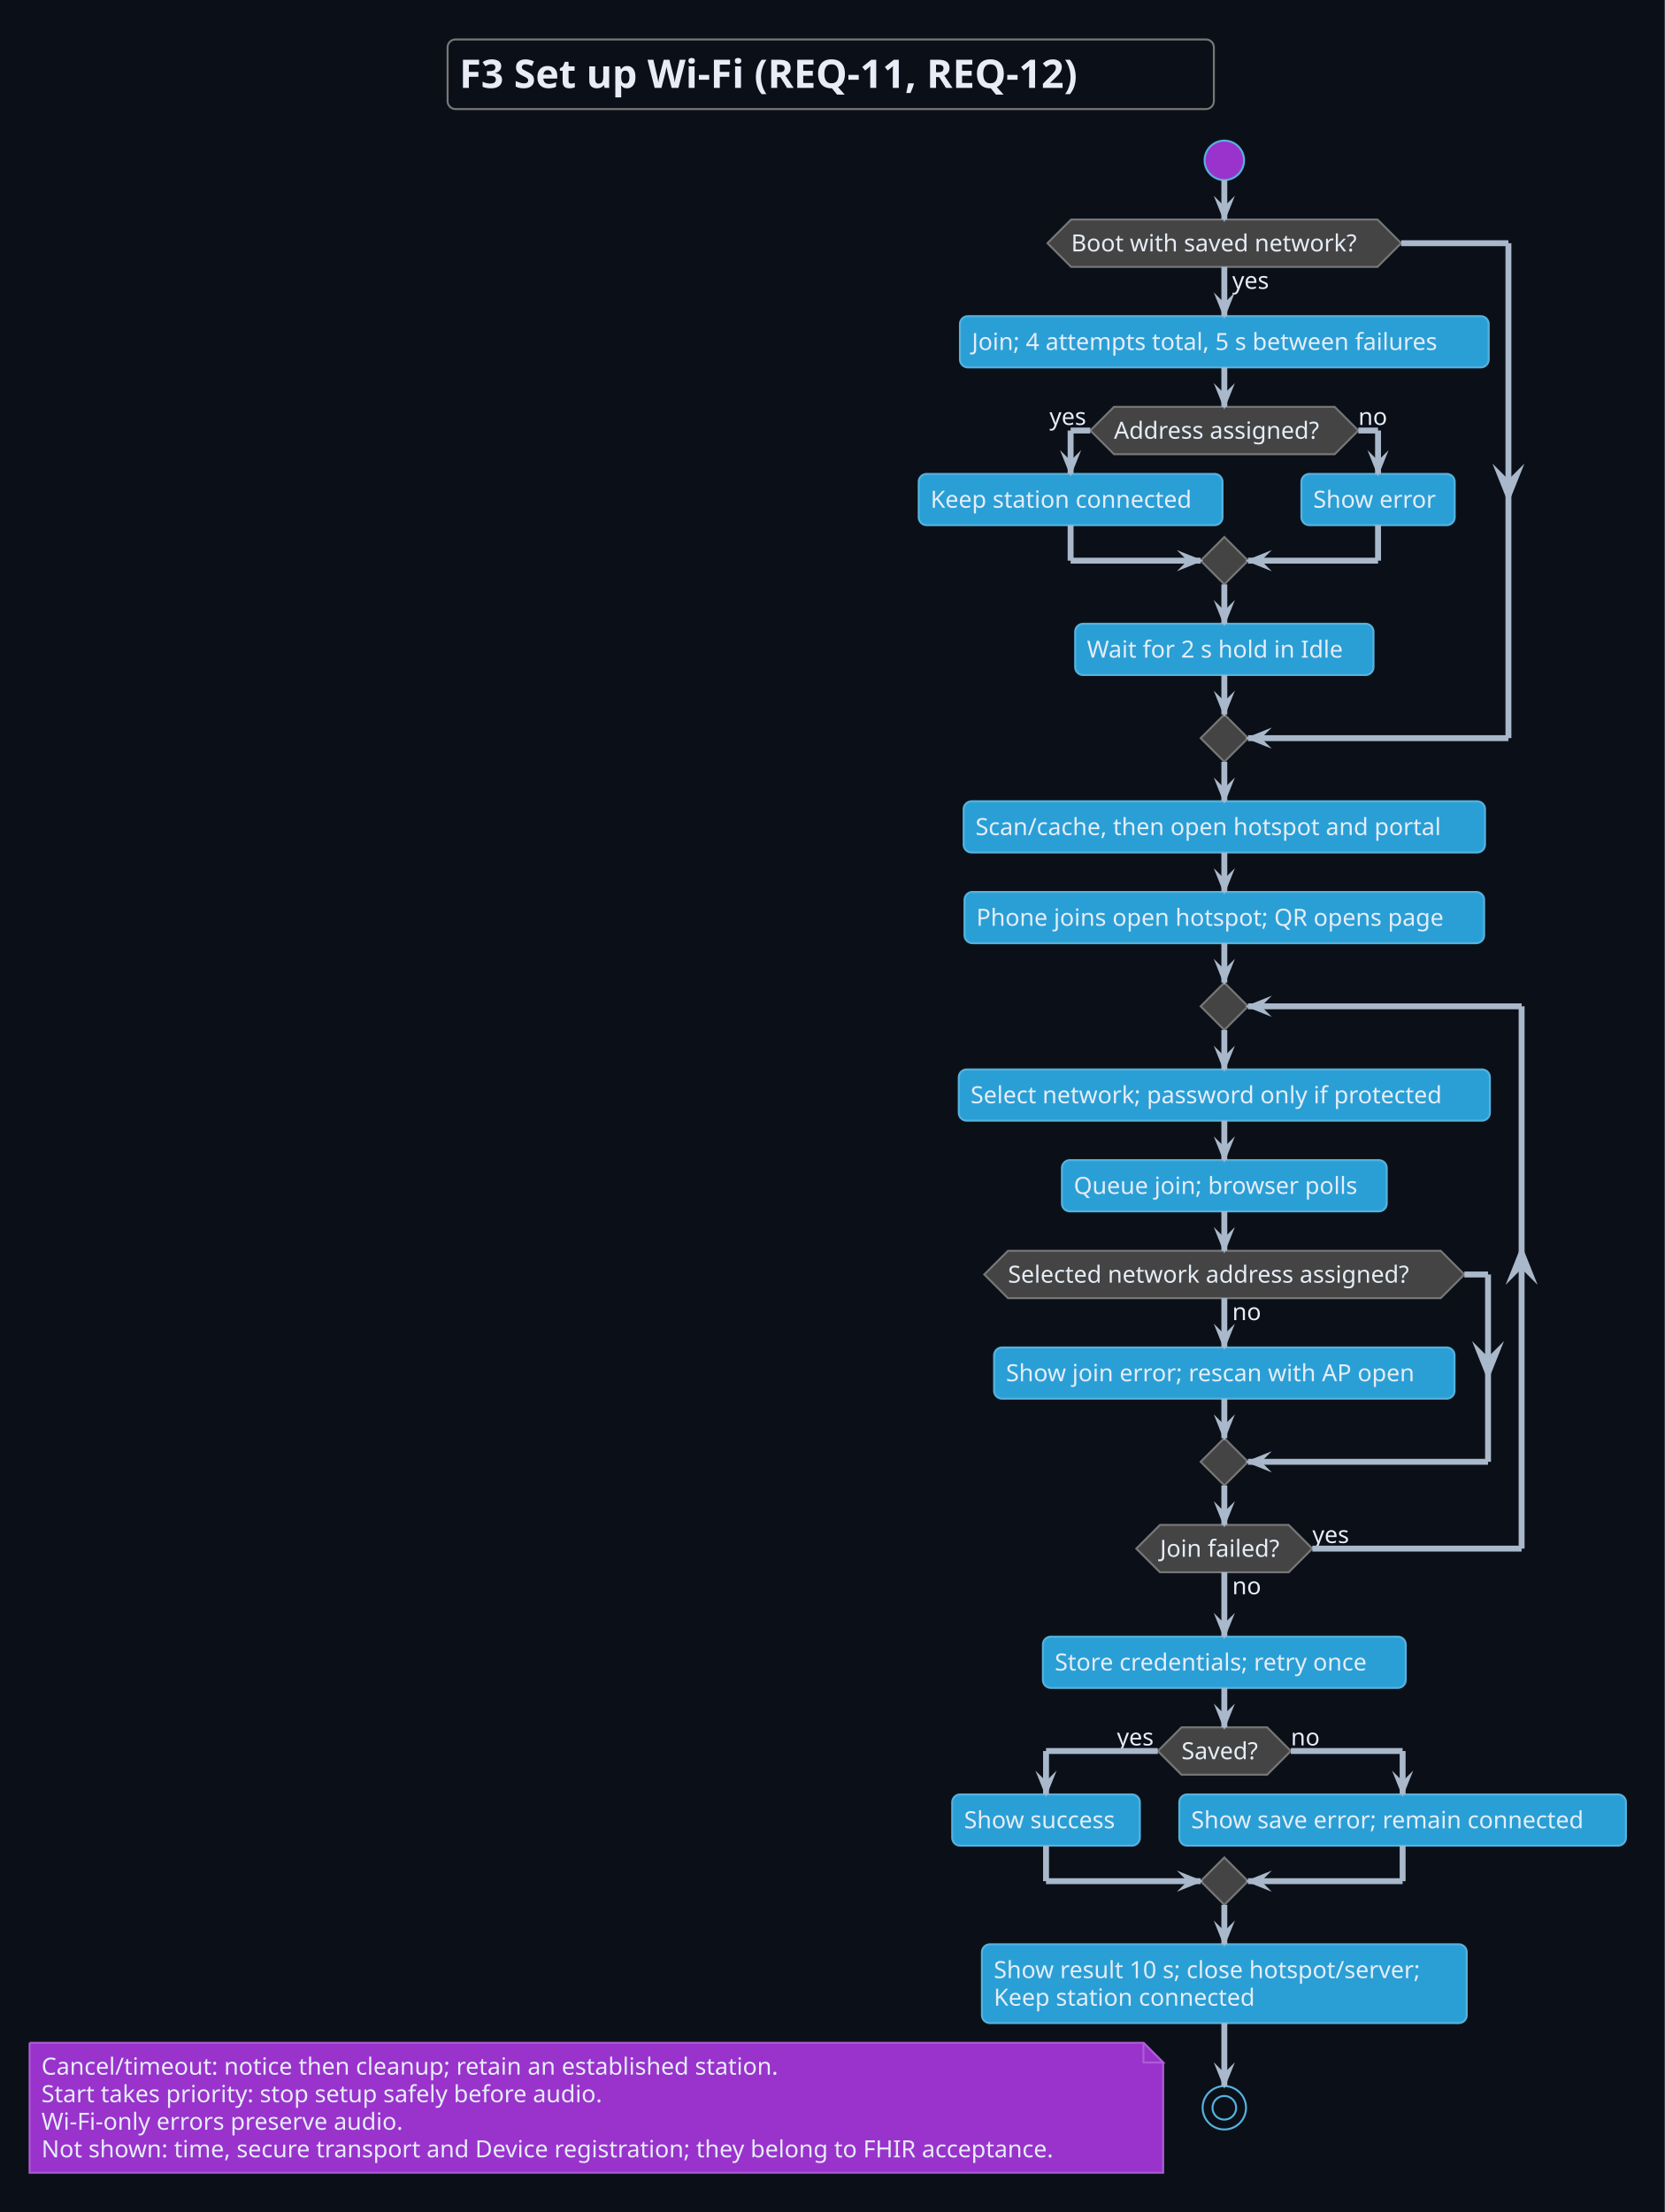
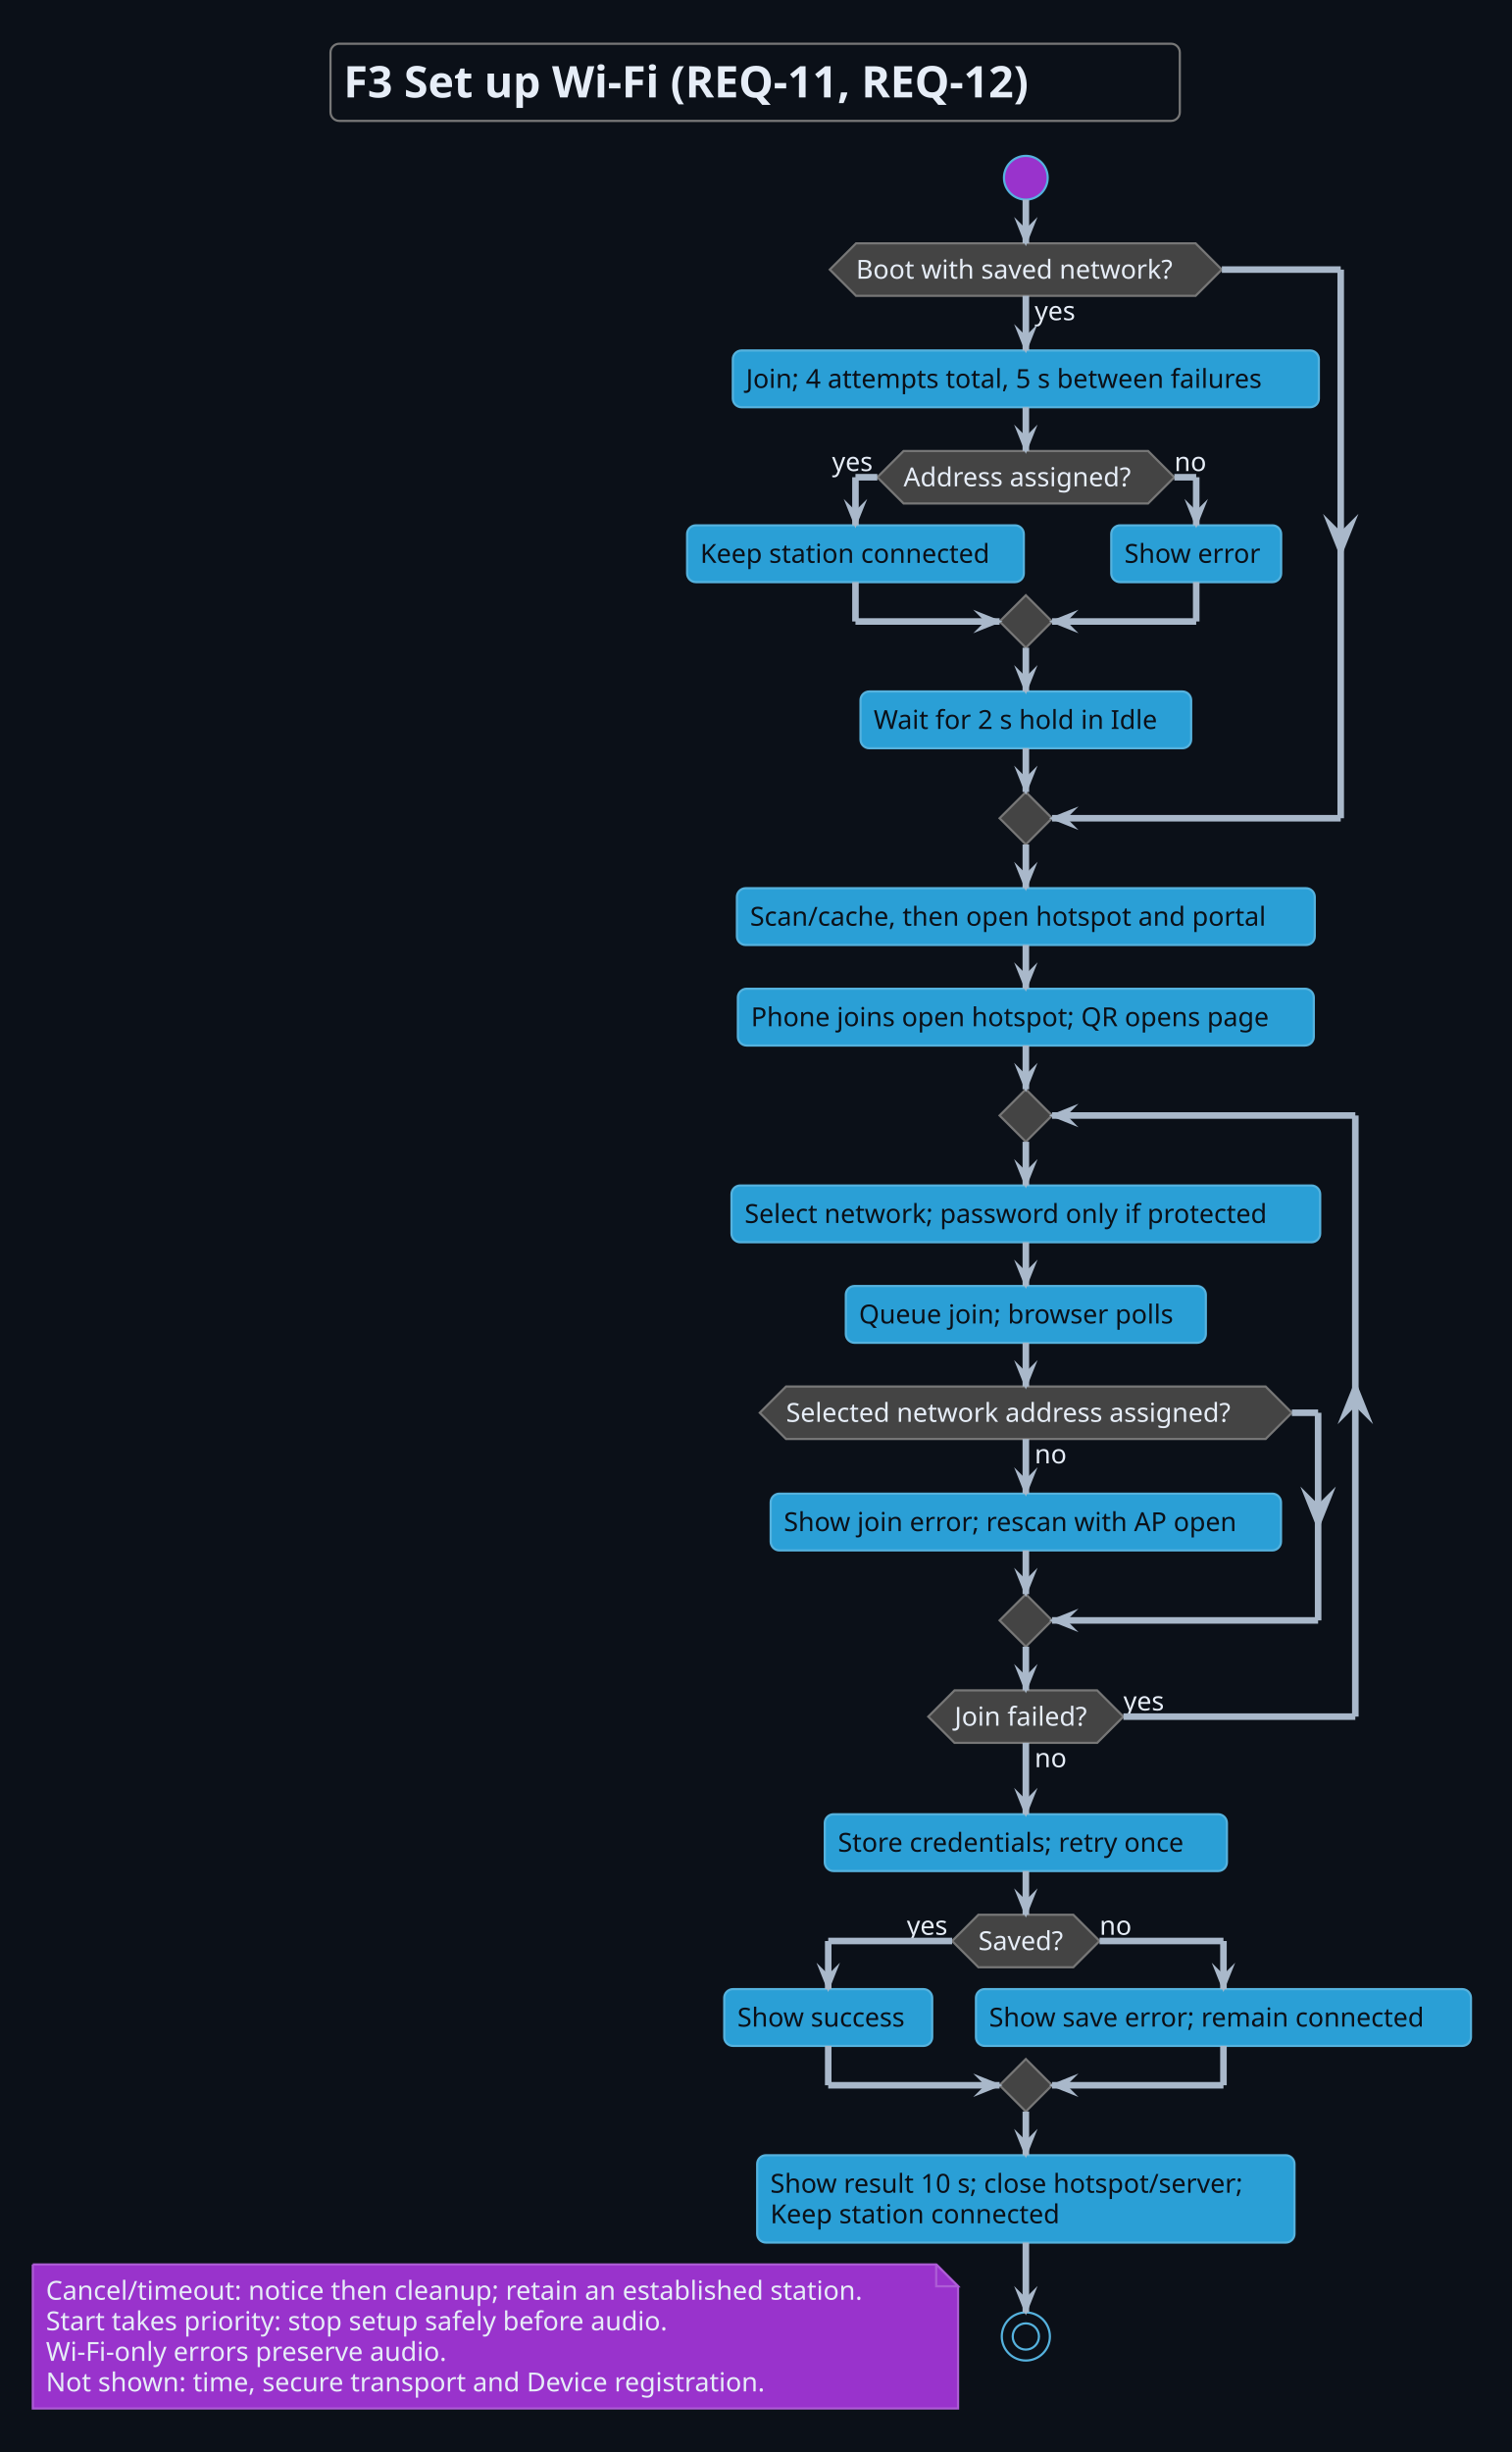
- <svg xmlns="http://www.w3.org/2000/svg" version="1.1" data-diagram-type="ACTIVITY" style="width:879px;height:1168px;background:#0B1018;" width="879.167px" height="1168.75px" viewBox="0 0 879 1168" zoomAndPan="magnify" preserveAspectRatio="none" contentStyleType="text/css">
+ <svg xmlns="http://www.w3.org/2000/svg" version="1.1" data-diagram-type="ACTIVITY" style="width:720px;height:1168px;background:#0B1018;" width="720.833px" height="1168.75px" viewBox="0 0 720 1168" zoomAndPan="magnify" preserveAspectRatio="none" contentStyleType="text/css">
  <defs />
  <g font-family="sans-serif" lengthAdjust="spacing">
-     <rect x="0" y="0" width="879.167" height="1168.75" fill="#0B1018" style="stroke:none;" />
-     <g class="title" data-source-line="7">
-       <rect x="236.362" y="20.833" width="404.671" height="36.751" fill="none" style="stroke:#777;stroke-width:1.042;" rx="4.167" ry="4.167" />
-       <text x="242.612" y="46.421" fill="#E6EDF7" font-size="20.833" textLength="392.171" font-weight="700">F3 Set up Wi-Fi (REQ-11, REQ-12)</text>
+     <rect x="0" y="0" width="720.833" height="1168.75" fill="#0B1018" style="stroke:none;" />
+     <g class="title" data-source-line="11">
+       <rect x="157.474" y="20.833" width="404.671" height="36.751" fill="none" style="stroke:#777;stroke-width:1.042;" rx="4.167" ry="4.167" />
+       <text x="163.724" y="46.421" fill="#E6EDF7" font-size="20.833" textLength="392.171" font-weight="700">F3 Set up Wi-Fi (REQ-11, REQ-12)</text>
    </g>
-     <ellipse cx="646.556" cy="84.668" rx="10.417" ry="10.417" fill="#93C" style="stroke:#55B2DE;stroke-width:1.042;" />
-     <rect x="506.941" y="166.943" width="279.23" height="27.051" fill="#2A9FD6" style="stroke:#55B2DE;stroke-width:1.042;" rx="4.167" ry="4.167" />
-     <text x="513.191" y="184.796" fill="#E6EDF7" font-size="12.5" textLength="266.73">Join; 4 attempts total, 5 s between failures</text>
-     <polygon points="588.294,214.827,704.817,214.827,717.317,227.327,704.817,239.827,588.294,239.827,575.794,227.327,588.294,214.827" fill="#444" style="stroke:#777;stroke-width:1.042;stroke-linejoin:miter;stroke-miterlimit:10;" />
-     <text x="588.294" y="231.655" fill="#E6EDF7" font-size="12.5" textLength="116.522">Address assigned?</text>
-     <text x="554.194" y="224.379" fill="#E6EDF7" font-size="12.5" textLength="21.6">yes</text>
-     <text x="717.317" y="224.379" fill="#E6EDF7" font-size="12.5" textLength="15.57">no</text>
-     <rect x="485.162" y="250.244" width="160.431" height="27.051" fill="#2A9FD6" style="stroke:#55B2DE;stroke-width:1.042;" rx="4.167" ry="4.167" />
-     <text x="491.412" y="268.097" fill="#E6EDF7" font-size="12.5" textLength="147.931">Keep station connected</text>
-     <rect x="687.255" y="250.244" width="80.957" height="27.051" fill="#2A9FD6" style="stroke:#55B2DE;stroke-width:1.042;" rx="4.167" ry="4.167" />
-     <text x="693.505" y="268.097" fill="#E6EDF7" font-size="12.5" textLength="68.457">Show error</text>
-     <polygon points="646.556,283.545,659.056,296.045,646.556,308.545,634.056,296.045,646.556,283.545" fill="#444" style="stroke:#777;stroke-width:1.042;stroke-linejoin:miter;stroke-miterlimit:10;" />
-     <rect x="567.784" y="329.378" width="157.544" height="27.051" fill="#2A9FD6" style="stroke:#55B2DE;stroke-width:1.042;" rx="4.167" ry="4.167" />
-     <text x="574.034" y="347.231" fill="#E6EDF7" font-size="12.5" textLength="145.044">Wait for 2 s hold in Idle</text>
-     <polygon points="565.653,115.918,727.458,115.918,739.958,128.418,727.458,140.918,565.653,140.918,553.153,128.418,565.653,115.918" fill="#444" style="stroke:#777;stroke-width:1.042;stroke-linejoin:miter;stroke-miterlimit:10;" />
-     <text x="650.722" y="152.521" fill="#E6EDF7" font-size="12.5" textLength="21.6">yes</text>
-     <text x="565.653" y="132.745" fill="#E6EDF7" font-size="12.5" textLength="161.804">Boot with saved network?</text>
-     <polygon points="646.556,377.262,659.056,389.762,646.556,402.262,634.056,389.762,646.556,377.262" fill="#444" style="stroke:#777;stroke-width:1.042;stroke-linejoin:miter;stroke-miterlimit:10;" />
-     <rect x="508.891" y="423.096" width="275.33" height="27.051" fill="#2A9FD6" style="stroke:#55B2DE;stroke-width:1.042;" rx="4.167" ry="4.167" />
-     <text x="515.141" y="440.948" fill="#E6EDF7" font-size="12.5" textLength="262.83">Scan/cache, then open hotspot and portal</text>
-     <rect x="509.349" y="470.98" width="274.414" height="27.051" fill="#2A9FD6" style="stroke:#55B2DE;stroke-width:1.042;" rx="4.167" ry="4.167" />
-     <text x="515.599" y="488.833" fill="#E6EDF7" font-size="12.5" textLength="261.914">Phone joins open hotspot; QR opens page</text>
-     <rect x="506.309" y="564.697" width="280.493" height="27.051" fill="#2A9FD6" style="stroke:#55B2DE;stroke-width:1.042;" rx="4.167" ry="4.167" />
-     <text x="512.559" y="582.55" fill="#E6EDF7" font-size="12.5" textLength="267.993">Select network; password only if protected</text>
-     <rect x="560.786" y="612.581" width="171.539" height="27.051" fill="#2A9FD6" style="stroke:#55B2DE;stroke-width:1.042;" rx="4.167" ry="4.167" />
-     <text x="567.036" y="630.434" fill="#E6EDF7" font-size="12.5" textLength="159.039">Queue join; browser polls</text>
-     <rect x="524.98" y="711.491" width="243.152" height="27.051" fill="#2A9FD6" style="stroke:#55B2DE;stroke-width:1.042;" rx="4.167" ry="4.167" />
-     <text x="531.23" y="729.344" fill="#E6EDF7" font-size="12.5" textLength="230.652">Show join error; rescan with AP open</text>
-     <polygon points="532.292,660.465,760.819,660.465,773.319,672.965,760.819,685.465,532.292,685.465,519.792,672.965,532.292,660.465" fill="#444" style="stroke:#777;stroke-width:1.042;stroke-linejoin:miter;stroke-miterlimit:10;" />
-     <text x="650.722" y="697.068" fill="#E6EDF7" font-size="12.5" textLength="15.57">no</text>
-     <text x="532.292" y="677.293" fill="#E6EDF7" font-size="12.5" textLength="228.528">Selected network address assigned?</text>
-     <polygon points="646.556,759.375,659.056,771.875,646.556,784.375,634.056,771.875,646.556,759.375" fill="#444" style="stroke:#777;stroke-width:1.042;stroke-linejoin:miter;stroke-miterlimit:10;" />
-     <polygon points="646.556,518.864,659.056,531.364,646.556,543.864,634.056,531.364,646.556,518.864" fill="#444" style="stroke:#777;stroke-width:1.042;stroke-linejoin:miter;stroke-miterlimit:10;" />
-     <polygon points="612.571,805.208,680.54,805.208,693.04,817.708,680.54,830.208,612.571,830.208,600.071,817.708,612.571,805.208" fill="#444" style="stroke:#777;stroke-width:1.042;stroke-linejoin:miter;stroke-miterlimit:10;" />
-     <text x="650.722" y="841.811" fill="#E6EDF7" font-size="12.5" textLength="15.57">no</text>
-     <text x="612.571" y="822.036" fill="#E6EDF7" font-size="12.5" textLength="67.969">Join failed?</text>
-     <text x="693.04" y="814.76" fill="#E6EDF7" font-size="12.5" textLength="21.6">yes</text>
-     <rect x="550.749" y="864.207" width="191.614" height="27.051" fill="#2A9FD6" style="stroke:#55B2DE;stroke-width:1.042;" rx="4.167" ry="4.167" />
-     <text x="556.999" y="882.06" fill="#E6EDF7" font-size="12.5" textLength="179.114">Store credentials; retry once</text>
-     <polygon points="623.93,912.091,669.181,912.091,681.681,924.591,669.181,937.091,623.93,937.091,611.43,924.591,623.93,912.091" fill="#444" style="stroke:#777;stroke-width:1.042;stroke-linejoin:miter;stroke-miterlimit:10;" />
-     <text x="623.93" y="928.918" fill="#E6EDF7" font-size="12.5" textLength="45.251">Saved?</text>
-     <text x="589.83" y="921.643" fill="#E6EDF7" font-size="12.5" textLength="21.6">yes</text>
-     <text x="681.681" y="921.643" fill="#E6EDF7" font-size="12.5" textLength="15.57">no</text>
-     <rect x="502.85" y="947.508" width="99.097" height="27.051" fill="#2A9FD6" style="stroke:#55B2DE;stroke-width:1.042;" rx="4.167" ry="4.167" />
-     <text x="509.1" y="965.361" fill="#E6EDF7" font-size="12.5" textLength="86.597">Show success</text>
-     <rect x="622.78" y="947.508" width="235.864" height="27.051" fill="#2A9FD6" style="stroke:#55B2DE;stroke-width:1.042;" rx="4.167" ry="4.167" />
-     <text x="629.03" y="965.361" fill="#E6EDF7" font-size="12.5" textLength="223.364">Show save error; remain connected</text>
-     <polygon points="646.556,980.809,659.056,993.309,646.556,1005.809,634.056,993.309,646.556,980.809" fill="#444" style="stroke:#777;stroke-width:1.042;stroke-linejoin:miter;stroke-miterlimit:10;" />
-     <rect x="518.547" y="1026.642" width="256.018" height="41.602" fill="#2A9FD6" style="stroke:#55B2DE;stroke-width:1.042;" rx="4.167" ry="4.167" />
-     <text x="524.797" y="1044.495" fill="#E6EDF7" font-size="12.5" textLength="243.518">Show result 10 s; close hotspot/server;</text>
-     <text x="524.797" y="1059.045" fill="#E6EDF7" font-size="12.5" textLength="147.931">Keep station connected</text>
-     <path d="M15.625,1078.66 L15.625,1147.28 L614.264,1147.28 L614.264,1089.077 L603.847,1078.66 L15.625,1078.66" style="stroke:#AD5CD6;stroke-width:1.042;" fill="#93C" />
-     <path d="M603.847,1078.66 L603.847,1089.077 L614.264,1089.077 L603.847,1078.66" style="stroke:#AD5CD6;stroke-width:1.042;" fill="#93C" />
+     <ellipse cx="488.78" cy="84.668" rx="10.417" ry="10.417" fill="#93C" style="stroke:#55B2DE;stroke-width:1.042;" />
+     <rect x="349.165" y="166.943" width="279.23" height="27.051" fill="#2A9FD6" style="stroke:#55B2DE;stroke-width:1.042;" rx="4.167" ry="4.167" />
+     <text x="355.415" y="184.796" fill="#0B1018" font-size="12.5" textLength="266.73">Join; 4 attempts total, 5 s between failures</text>
+     <polygon points="430.519,214.827,547.041,214.827,559.541,227.327,547.041,239.827,430.519,239.827,418.019,227.327,430.519,214.827" fill="#444" style="stroke:#777;stroke-width:1.042;stroke-linejoin:miter;stroke-miterlimit:10;" />
+     <text x="430.519" y="231.655" fill="#E6EDF7" font-size="12.5" textLength="116.522">Address assigned?</text>
+     <text x="396.418" y="224.379" fill="#E6EDF7" font-size="12.5" textLength="21.6">yes</text>
+     <text x="559.541" y="224.379" fill="#E6EDF7" font-size="12.5" textLength="15.57">no</text>
+     <rect x="327.386" y="250.244" width="160.431" height="27.051" fill="#2A9FD6" style="stroke:#55B2DE;stroke-width:1.042;" rx="4.167" ry="4.167" />
+     <text x="333.636" y="268.097" fill="#0B1018" font-size="12.5" textLength="147.931">Keep station connected</text>
+     <rect x="529.479" y="250.244" width="80.957" height="27.051" fill="#2A9FD6" style="stroke:#55B2DE;stroke-width:1.042;" rx="4.167" ry="4.167" />
+     <text x="535.729" y="268.097" fill="#0B1018" font-size="12.5" textLength="68.457">Show error</text>
+     <polygon points="488.78,283.545,501.28,296.045,488.78,308.545,476.28,296.045,488.78,283.545" fill="#444" style="stroke:#777;stroke-width:1.042;stroke-linejoin:miter;stroke-miterlimit:10;" />
+     <rect x="410.008" y="329.378" width="157.544" height="27.051" fill="#2A9FD6" style="stroke:#55B2DE;stroke-width:1.042;" rx="4.167" ry="4.167" />
+     <text x="416.258" y="347.231" fill="#0B1018" font-size="12.5" textLength="145.044">Wait for 2 s hold in Idle</text>
+     <polygon points="407.878,115.918,569.682,115.918,582.182,128.418,569.682,140.918,407.878,140.918,395.378,128.418,407.878,115.918" fill="#444" style="stroke:#777;stroke-width:1.042;stroke-linejoin:miter;stroke-miterlimit:10;" />
+     <text x="492.946" y="152.521" fill="#E6EDF7" font-size="12.5" textLength="21.6">yes</text>
+     <text x="407.878" y="132.745" fill="#E6EDF7" font-size="12.5" textLength="161.804">Boot with saved network?</text>
+     <polygon points="488.78,377.262,501.28,389.762,488.78,402.262,476.28,389.762,488.78,377.262" fill="#444" style="stroke:#777;stroke-width:1.042;stroke-linejoin:miter;stroke-miterlimit:10;" />
+     <rect x="351.115" y="423.096" width="275.33" height="27.051" fill="#2A9FD6" style="stroke:#55B2DE;stroke-width:1.042;" rx="4.167" ry="4.167" />
+     <text x="357.365" y="440.948" fill="#0B1018" font-size="12.5" textLength="262.83">Scan/cache, then open hotspot and portal</text>
+     <rect x="351.573" y="470.98" width="274.414" height="27.051" fill="#2A9FD6" style="stroke:#55B2DE;stroke-width:1.042;" rx="4.167" ry="4.167" />
+     <text x="357.823" y="488.833" fill="#0B1018" font-size="12.5" textLength="261.914">Phone joins open hotspot; QR opens page</text>
+     <rect x="348.533" y="564.697" width="280.493" height="27.051" fill="#2A9FD6" style="stroke:#55B2DE;stroke-width:1.042;" rx="4.167" ry="4.167" />
+     <text x="354.783" y="582.55" fill="#0B1018" font-size="12.5" textLength="267.993">Select network; password only if protected</text>
+     <rect x="403.01" y="612.581" width="171.539" height="27.051" fill="#2A9FD6" style="stroke:#55B2DE;stroke-width:1.042;" rx="4.167" ry="4.167" />
+     <text x="409.26" y="630.434" fill="#0B1018" font-size="12.5" textLength="159.039">Queue join; browser polls</text>
+     <rect x="367.204" y="711.491" width="243.152" height="27.051" fill="#2A9FD6" style="stroke:#55B2DE;stroke-width:1.042;" rx="4.167" ry="4.167" />
+     <text x="373.454" y="729.344" fill="#0B1018" font-size="12.5" textLength="230.652">Show join error; rescan with AP open</text>
+     <polygon points="374.516,660.465,603.044,660.465,615.544,672.965,603.044,685.465,374.516,685.465,362.016,672.965,374.516,660.465" fill="#444" style="stroke:#777;stroke-width:1.042;stroke-linejoin:miter;stroke-miterlimit:10;" />
+     <text x="492.946" y="697.068" fill="#E6EDF7" font-size="12.5" textLength="15.57">no</text>
+     <text x="374.516" y="677.293" fill="#E6EDF7" font-size="12.5" textLength="228.528">Selected network address assigned?</text>
+     <polygon points="488.78,759.375,501.28,771.875,488.78,784.375,476.28,771.875,488.78,759.375" fill="#444" style="stroke:#777;stroke-width:1.042;stroke-linejoin:miter;stroke-miterlimit:10;" />
+     <polygon points="488.78,518.864,501.28,531.364,488.78,543.864,476.28,531.364,488.78,518.864" fill="#444" style="stroke:#777;stroke-width:1.042;stroke-linejoin:miter;stroke-miterlimit:10;" />
+     <polygon points="454.795,805.208,522.764,805.208,535.264,817.708,522.764,830.208,454.795,830.208,442.295,817.708,454.795,805.208" fill="#444" style="stroke:#777;stroke-width:1.042;stroke-linejoin:miter;stroke-miterlimit:10;" />
+     <text x="492.946" y="841.811" fill="#E6EDF7" font-size="12.5" textLength="15.57">no</text>
+     <text x="454.795" y="822.036" fill="#E6EDF7" font-size="12.5" textLength="67.969">Join failed?</text>
+     <text x="535.264" y="814.76" fill="#E6EDF7" font-size="12.5" textLength="21.6">yes</text>
+     <rect x="392.973" y="864.207" width="191.614" height="27.051" fill="#2A9FD6" style="stroke:#55B2DE;stroke-width:1.042;" rx="4.167" ry="4.167" />
+     <text x="399.223" y="882.06" fill="#0B1018" font-size="12.5" textLength="179.114">Store credentials; retry once</text>
+     <polygon points="466.154,912.091,511.405,912.091,523.905,924.591,511.405,937.091,466.154,937.091,453.654,924.591,466.154,912.091" fill="#444" style="stroke:#777;stroke-width:1.042;stroke-linejoin:miter;stroke-miterlimit:10;" />
+     <text x="466.154" y="928.918" fill="#E6EDF7" font-size="12.5" textLength="45.251">Saved?</text>
+     <text x="432.054" y="921.643" fill="#E6EDF7" font-size="12.5" textLength="21.6">yes</text>
+     <text x="523.905" y="921.643" fill="#E6EDF7" font-size="12.5" textLength="15.57">no</text>
+     <rect x="345.074" y="947.508" width="99.097" height="27.051" fill="#2A9FD6" style="stroke:#55B2DE;stroke-width:1.042;" rx="4.167" ry="4.167" />
+     <text x="351.324" y="965.361" fill="#0B1018" font-size="12.5" textLength="86.597">Show success</text>
+     <rect x="465.004" y="947.508" width="235.864" height="27.051" fill="#2A9FD6" style="stroke:#55B2DE;stroke-width:1.042;" rx="4.167" ry="4.167" />
+     <text x="471.254" y="965.361" fill="#0B1018" font-size="12.5" textLength="223.364">Show save error; remain connected</text>
+     <polygon points="488.78,980.809,501.28,993.309,488.78,1005.809,476.28,993.309,488.78,980.809" fill="#444" style="stroke:#777;stroke-width:1.042;stroke-linejoin:miter;stroke-miterlimit:10;" />
+     <rect x="360.771" y="1026.642" width="256.018" height="41.602" fill="#2A9FD6" style="stroke:#55B2DE;stroke-width:1.042;" rx="4.167" ry="4.167" />
+     <text x="367.021" y="1044.495" fill="#0B1018" font-size="12.5" textLength="243.518">Show result 10 s; close hotspot/server;</text>
+     <text x="367.021" y="1059.045" fill="#0B1018" font-size="12.5" textLength="147.931">Keep station connected</text>
+     <path d="M15.625,1078.66 L15.625,1147.28 L456.488,1147.28 L456.488,1089.077 L446.071,1078.66 L15.625,1078.66" style="stroke:#AD5CD6;stroke-width:1.042;" fill="#93C" />
+     <path d="M446.071,1078.66 L446.071,1089.077 L456.488,1089.077 L446.071,1078.66" style="stroke:#AD5CD6;stroke-width:1.042;" fill="#93C" />
    <text x="21.875" y="1095.471" fill="#E6EDF7" font-size="12.5" textLength="418.988">Cancel/timeout: notice then cleanup; retain an established station.</text>
    <text x="21.875" y="1110.022" fill="#E6EDF7" font-size="12.5" textLength="319.873">Start takes priority: stop setup safely before audio.</text>
    <text x="21.875" y="1124.573" fill="#E6EDF7" font-size="12.5" textLength="204.95">Wi-Fi-only errors preserve audio.</text>
-     <text x="21.875" y="1139.124" fill="#E6EDF7" font-size="12.5" textLength="576.764">Not shown: time, secure transport and Device registration; they belong to FHIR acceptance.</text>
-     <ellipse cx="646.556" cy="1112.97" rx="11.458" ry="11.458" fill="none" style="stroke:#55B2DE;stroke-width:1.042;" />
-     <ellipse cx="646.556" cy="1112.97" rx="6.25" ry="6.25" fill="none" style="stroke:#55B2DE;stroke-width:1.042;" />
-     <line x1="575.794" y1="227.327" x2="565.378" y2="227.327" style="stroke:#A9B8CA;stroke-width:3.125;" />
-     <line x1="565.378" y1="227.327" x2="565.378" y2="250.244" style="stroke:#A9B8CA;stroke-width:3.125;" />
-     <polygon points="561.211,239.827,565.378,250.244,569.544,239.827,565.378,243.994" fill="#A9B8CA" style="stroke:#A9B8CA;stroke-width:1.042;stroke-linejoin:miter;stroke-miterlimit:10;" />
-     <line x1="717.317" y1="227.327" x2="727.733" y2="227.327" style="stroke:#A9B8CA;stroke-width:3.125;" />
-     <line x1="727.733" y1="227.327" x2="727.733" y2="250.244" style="stroke:#A9B8CA;stroke-width:3.125;" />
-     <polygon points="723.567,239.827,727.733,250.244,731.9,239.827,727.733,243.994" fill="#A9B8CA" style="stroke:#A9B8CA;stroke-width:1.042;stroke-linejoin:miter;stroke-miterlimit:10;" />
-     <line x1="565.378" y1="277.295" x2="565.378" y2="296.045" style="stroke:#A9B8CA;stroke-width:3.125;" />
-     <line x1="565.378" y1="296.045" x2="634.056" y2="296.045" style="stroke:#A9B8CA;stroke-width:3.125;" />
-     <polygon points="623.639,291.878,634.056,296.045,623.639,300.212,627.806,296.045" fill="#A9B8CA" style="stroke:#A9B8CA;stroke-width:1.042;stroke-linejoin:miter;stroke-miterlimit:10;" />
-     <line x1="727.733" y1="277.295" x2="727.733" y2="296.045" style="stroke:#A9B8CA;stroke-width:3.125;" />
-     <line x1="727.733" y1="296.045" x2="659.056" y2="296.045" style="stroke:#A9B8CA;stroke-width:3.125;" />
-     <polygon points="669.472,291.878,659.056,296.045,669.472,300.212,665.306,296.045" fill="#A9B8CA" style="stroke:#A9B8CA;stroke-width:1.042;stroke-linejoin:miter;stroke-miterlimit:10;" />
-     <line x1="646.556" y1="193.994" x2="646.556" y2="214.827" style="stroke:#A9B8CA;stroke-width:3.125;" />
-     <polygon points="642.389,204.411,646.556,214.827,650.722,204.411,646.556,208.577" fill="#A9B8CA" style="stroke:#A9B8CA;stroke-width:1.042;stroke-linejoin:miter;stroke-miterlimit:10;" />
-     <line x1="646.556" y1="308.545" x2="646.556" y2="329.378" style="stroke:#A9B8CA;stroke-width:3.125;" />
-     <polygon points="642.389,318.962,646.556,329.378,650.722,318.962,646.556,323.128" fill="#A9B8CA" style="stroke:#A9B8CA;stroke-width:1.042;stroke-linejoin:miter;stroke-miterlimit:10;" />
-     <line x1="646.556" y1="140.918" x2="646.556" y2="166.943" style="stroke:#A9B8CA;stroke-width:3.125;" />
-     <polygon points="642.389,156.527,646.556,166.943,650.722,156.527,646.556,160.693" fill="#A9B8CA" style="stroke:#A9B8CA;stroke-width:1.042;stroke-linejoin:miter;stroke-miterlimit:10;" />
-     <line x1="739.958" y1="128.418" x2="796.587" y2="128.418" style="stroke:#A9B8CA;stroke-width:3.125;" />
-     <polygon points="792.42,251.27,796.587,261.686,800.754,251.27,796.587,255.436" fill="#A9B8CA" style="stroke:#A9B8CA;stroke-width:3.125;stroke-linejoin:miter;stroke-miterlimit:10;" />
-     <line x1="796.587" y1="128.418" x2="796.587" y2="389.762" style="stroke:#A9B8CA;stroke-width:3.125;" />
-     <line x1="796.587" y1="389.762" x2="659.056" y2="389.762" style="stroke:#A9B8CA;stroke-width:3.125;" />
-     <polygon points="669.472,385.596,659.056,389.762,669.472,393.929,665.306,389.762" fill="#A9B8CA" style="stroke:#A9B8CA;stroke-width:1.042;stroke-linejoin:miter;stroke-miterlimit:10;" />
-     <line x1="646.556" y1="356.429" x2="646.556" y2="377.262" style="stroke:#A9B8CA;stroke-width:3.125;" />
-     <polygon points="642.389,366.846,646.556,377.262,650.722,366.846,646.556,371.012" fill="#A9B8CA" style="stroke:#A9B8CA;stroke-width:1.042;stroke-linejoin:miter;stroke-miterlimit:10;" />
-     <line x1="646.556" y1="95.085" x2="646.556" y2="115.918" style="stroke:#A9B8CA;stroke-width:3.125;" />
-     <polygon points="642.389,105.501,646.556,115.918,650.722,105.501,646.556,109.668" fill="#A9B8CA" style="stroke:#A9B8CA;stroke-width:1.042;stroke-linejoin:miter;stroke-miterlimit:10;" />
-     <line x1="646.556" y1="402.262" x2="646.556" y2="423.096" style="stroke:#A9B8CA;stroke-width:3.125;" />
-     <polygon points="642.389,412.679,646.556,423.096,650.722,412.679,646.556,416.846" fill="#A9B8CA" style="stroke:#A9B8CA;stroke-width:1.042;stroke-linejoin:miter;stroke-miterlimit:10;" />
-     <line x1="646.556" y1="450.146" x2="646.556" y2="470.98" style="stroke:#A9B8CA;stroke-width:3.125;" />
-     <polygon points="642.389,460.563,646.556,470.98,650.722,460.563,646.556,464.73" fill="#A9B8CA" style="stroke:#A9B8CA;stroke-width:1.042;stroke-linejoin:miter;stroke-miterlimit:10;" />
-     <line x1="646.556" y1="591.748" x2="646.556" y2="612.581" style="stroke:#A9B8CA;stroke-width:3.125;" />
-     <polygon points="642.389,602.165,646.556,612.581,650.722,602.165,646.556,606.331" fill="#A9B8CA" style="stroke:#A9B8CA;stroke-width:1.042;stroke-linejoin:miter;stroke-miterlimit:10;" />
-     <line x1="646.556" y1="685.465" x2="646.556" y2="711.491" style="stroke:#A9B8CA;stroke-width:3.125;" />
-     <polygon points="642.389,701.074,646.556,711.491,650.722,701.074,646.556,705.241" fill="#A9B8CA" style="stroke:#A9B8CA;stroke-width:1.042;stroke-linejoin:miter;stroke-miterlimit:10;" />
-     <line x1="773.319" y1="672.965" x2="785.819" y2="672.965" style="stroke:#A9B8CA;stroke-width:3.125;" />
-     <polygon points="781.653,714.6,785.819,725.016,789.986,714.6,785.819,718.766" fill="#A9B8CA" style="stroke:#A9B8CA;stroke-width:3.125;stroke-linejoin:miter;stroke-miterlimit:10;" />
-     <line x1="785.819" y1="672.965" x2="785.819" y2="771.875" style="stroke:#A9B8CA;stroke-width:3.125;" />
-     <line x1="785.819" y1="771.875" x2="659.056" y2="771.875" style="stroke:#A9B8CA;stroke-width:3.125;" />
-     <polygon points="669.472,767.708,659.056,771.875,669.472,776.042,665.306,771.875" fill="#A9B8CA" style="stroke:#A9B8CA;stroke-width:1.042;stroke-linejoin:miter;stroke-miterlimit:10;" />
-     <line x1="646.556" y1="738.542" x2="646.556" y2="759.375" style="stroke:#A9B8CA;stroke-width:3.125;" />
-     <polygon points="642.389,748.958,646.556,759.375,650.722,748.958,646.556,753.125" fill="#A9B8CA" style="stroke:#A9B8CA;stroke-width:1.042;stroke-linejoin:miter;stroke-miterlimit:10;" />
-     <line x1="646.556" y1="639.632" x2="646.556" y2="660.465" style="stroke:#A9B8CA;stroke-width:3.125;" />
-     <polygon points="642.389,650.049,646.556,660.465,650.722,650.049,646.556,654.215" fill="#A9B8CA" style="stroke:#A9B8CA;stroke-width:1.042;stroke-linejoin:miter;stroke-miterlimit:10;" />
-     <line x1="646.556" y1="543.864" x2="646.556" y2="564.697" style="stroke:#A9B8CA;stroke-width:3.125;" />
-     <polygon points="642.389,554.281,646.556,564.697,650.722,554.281,646.556,558.447" fill="#A9B8CA" style="stroke:#A9B8CA;stroke-width:1.042;stroke-linejoin:miter;stroke-miterlimit:10;" />
-     <line x1="693.04" y1="817.708" x2="803.548" y2="817.708" style="stroke:#A9B8CA;stroke-width:3.125;" />
-     <polygon points="799.382,671.924,803.548,661.507,807.715,671.924,803.548,667.757" fill="#A9B8CA" style="stroke:#A9B8CA;stroke-width:3.125;stroke-linejoin:miter;stroke-miterlimit:10;" />
-     <line x1="803.548" y1="531.364" x2="803.548" y2="817.708" style="stroke:#A9B8CA;stroke-width:3.125;" />
-     <line x1="803.548" y1="531.364" x2="659.056" y2="531.364" style="stroke:#A9B8CA;stroke-width:3.125;" />
-     <polygon points="669.472,527.197,659.056,531.364,669.472,535.531,665.306,531.364" fill="#A9B8CA" style="stroke:#A9B8CA;stroke-width:1.042;stroke-linejoin:miter;stroke-miterlimit:10;" />
-     <line x1="646.556" y1="784.375" x2="646.556" y2="805.208" style="stroke:#A9B8CA;stroke-width:3.125;" />
-     <polygon points="642.389,794.792,646.556,805.208,650.722,794.792,646.556,798.958" fill="#A9B8CA" style="stroke:#A9B8CA;stroke-width:1.042;stroke-linejoin:miter;stroke-miterlimit:10;" />
-     <line x1="646.556" y1="498.031" x2="646.556" y2="518.864" style="stroke:#A9B8CA;stroke-width:3.125;" />
-     <polygon points="642.389,508.447,646.556,518.864,650.722,508.447,646.556,512.614" fill="#A9B8CA" style="stroke:#A9B8CA;stroke-width:1.042;stroke-linejoin:miter;stroke-miterlimit:10;" />
-     <line x1="646.556" y1="830.208" x2="646.556" y2="864.207" style="stroke:#A9B8CA;stroke-width:3.125;" />
-     <polygon points="642.389,853.79,646.556,864.207,650.722,853.79,646.556,857.957" fill="#A9B8CA" style="stroke:#A9B8CA;stroke-width:1.042;stroke-linejoin:miter;stroke-miterlimit:10;" />
-     <line x1="611.43" y1="924.591" x2="552.399" y2="924.591" style="stroke:#A9B8CA;stroke-width:3.125;" />
-     <line x1="552.399" y1="924.591" x2="552.399" y2="947.508" style="stroke:#A9B8CA;stroke-width:3.125;" />
-     <polygon points="548.232,937.091,552.399,947.508,556.565,937.091,552.399,941.258" fill="#A9B8CA" style="stroke:#A9B8CA;stroke-width:1.042;stroke-linejoin:miter;stroke-miterlimit:10;" />
-     <line x1="681.681" y1="924.591" x2="740.712" y2="924.591" style="stroke:#A9B8CA;stroke-width:3.125;" />
-     <line x1="740.712" y1="924.591" x2="740.712" y2="947.508" style="stroke:#A9B8CA;stroke-width:3.125;" />
-     <polygon points="736.546,937.091,740.712,947.508,744.879,937.091,740.712,941.258" fill="#A9B8CA" style="stroke:#A9B8CA;stroke-width:1.042;stroke-linejoin:miter;stroke-miterlimit:10;" />
-     <line x1="552.399" y1="974.559" x2="552.399" y2="993.309" style="stroke:#A9B8CA;stroke-width:3.125;" />
-     <line x1="552.399" y1="993.309" x2="634.056" y2="993.309" style="stroke:#A9B8CA;stroke-width:3.125;" />
-     <polygon points="623.639,989.142,634.056,993.309,623.639,997.475,627.806,993.309" fill="#A9B8CA" style="stroke:#A9B8CA;stroke-width:1.042;stroke-linejoin:miter;stroke-miterlimit:10;" />
-     <line x1="740.712" y1="974.559" x2="740.712" y2="993.309" style="stroke:#A9B8CA;stroke-width:3.125;" />
-     <line x1="740.712" y1="993.309" x2="659.056" y2="993.309" style="stroke:#A9B8CA;stroke-width:3.125;" />
-     <polygon points="669.472,989.142,659.056,993.309,669.472,997.475,665.306,993.309" fill="#A9B8CA" style="stroke:#A9B8CA;stroke-width:1.042;stroke-linejoin:miter;stroke-miterlimit:10;" />
-     <line x1="646.556" y1="891.258" x2="646.556" y2="912.091" style="stroke:#A9B8CA;stroke-width:3.125;" />
-     <polygon points="642.389,901.674,646.556,912.091,650.722,901.674,646.556,905.841" fill="#A9B8CA" style="stroke:#A9B8CA;stroke-width:1.042;stroke-linejoin:miter;stroke-miterlimit:10;" />
-     <line x1="646.556" y1="1005.809" x2="646.556" y2="1026.642" style="stroke:#A9B8CA;stroke-width:3.125;" />
-     <polygon points="642.389,1016.225,646.556,1026.642,650.722,1016.225,646.556,1020.392" fill="#A9B8CA" style="stroke:#A9B8CA;stroke-width:1.042;stroke-linejoin:miter;stroke-miterlimit:10;" />
-     <line x1="646.556" y1="1068.243" x2="646.556" y2="1101.512" style="stroke:#A9B8CA;stroke-width:3.125;" />
-     <polygon points="642.389,1091.095,646.556,1101.512,650.722,1091.095,646.556,1095.262" fill="#A9B8CA" style="stroke:#A9B8CA;stroke-width:1.042;stroke-linejoin:miter;stroke-miterlimit:10;" />
+     <text x="21.875" y="1139.124" fill="#E6EDF7" font-size="12.5" textLength="368.585">Not shown: time, secure transport and Device registration.</text>
+     <ellipse cx="488.78" cy="1112.97" rx="11.458" ry="11.458" fill="none" style="stroke:#55B2DE;stroke-width:1.042;" />
+     <ellipse cx="488.78" cy="1112.97" rx="6.25" ry="6.25" fill="none" style="stroke:#55B2DE;stroke-width:1.042;" />
+     <line x1="418.019" y1="227.327" x2="407.602" y2="227.327" style="stroke:#A9B8CA;stroke-width:3.125;" />
+     <line x1="407.602" y1="227.327" x2="407.602" y2="250.244" style="stroke:#A9B8CA;stroke-width:3.125;" />
+     <polygon points="403.435,239.827,407.602,250.244,411.769,239.827,407.602,243.994" fill="#A9B8CA" style="stroke:#A9B8CA;stroke-width:1.042;stroke-linejoin:miter;stroke-miterlimit:10;" />
+     <line x1="559.541" y1="227.327" x2="569.957" y2="227.327" style="stroke:#A9B8CA;stroke-width:3.125;" />
+     <line x1="569.957" y1="227.327" x2="569.957" y2="250.244" style="stroke:#A9B8CA;stroke-width:3.125;" />
+     <polygon points="565.791,239.827,569.957,250.244,574.124,239.827,569.957,243.994" fill="#A9B8CA" style="stroke:#A9B8CA;stroke-width:1.042;stroke-linejoin:miter;stroke-miterlimit:10;" />
+     <line x1="407.602" y1="277.295" x2="407.602" y2="296.045" style="stroke:#A9B8CA;stroke-width:3.125;" />
+     <line x1="407.602" y1="296.045" x2="476.28" y2="296.045" style="stroke:#A9B8CA;stroke-width:3.125;" />
+     <polygon points="465.863,291.878,476.28,296.045,465.863,300.212,470.03,296.045" fill="#A9B8CA" style="stroke:#A9B8CA;stroke-width:1.042;stroke-linejoin:miter;stroke-miterlimit:10;" />
+     <line x1="569.957" y1="277.295" x2="569.957" y2="296.045" style="stroke:#A9B8CA;stroke-width:3.125;" />
+     <line x1="569.957" y1="296.045" x2="501.28" y2="296.045" style="stroke:#A9B8CA;stroke-width:3.125;" />
+     <polygon points="511.696,291.878,501.28,296.045,511.696,300.212,507.53,296.045" fill="#A9B8CA" style="stroke:#A9B8CA;stroke-width:1.042;stroke-linejoin:miter;stroke-miterlimit:10;" />
+     <line x1="488.78" y1="193.994" x2="488.78" y2="214.827" style="stroke:#A9B8CA;stroke-width:3.125;" />
+     <polygon points="484.613,204.411,488.78,214.827,492.946,204.411,488.78,208.577" fill="#A9B8CA" style="stroke:#A9B8CA;stroke-width:1.042;stroke-linejoin:miter;stroke-miterlimit:10;" />
+     <line x1="488.78" y1="308.545" x2="488.78" y2="329.378" style="stroke:#A9B8CA;stroke-width:3.125;" />
+     <polygon points="484.613,318.962,488.78,329.378,492.946,318.962,488.78,323.128" fill="#A9B8CA" style="stroke:#A9B8CA;stroke-width:1.042;stroke-linejoin:miter;stroke-miterlimit:10;" />
+     <line x1="488.78" y1="140.918" x2="488.78" y2="166.943" style="stroke:#A9B8CA;stroke-width:3.125;" />
+     <polygon points="484.613,156.527,488.78,166.943,492.946,156.527,488.78,160.693" fill="#A9B8CA" style="stroke:#A9B8CA;stroke-width:1.042;stroke-linejoin:miter;stroke-miterlimit:10;" />
+     <line x1="582.182" y1="128.418" x2="638.811" y2="128.418" style="stroke:#A9B8CA;stroke-width:3.125;" />
+     <polygon points="634.645,251.27,638.811,261.686,642.978,251.27,638.811,255.436" fill="#A9B8CA" style="stroke:#A9B8CA;stroke-width:3.125;stroke-linejoin:miter;stroke-miterlimit:10;" />
+     <line x1="638.811" y1="128.418" x2="638.811" y2="389.762" style="stroke:#A9B8CA;stroke-width:3.125;" />
+     <line x1="638.811" y1="389.762" x2="501.28" y2="389.762" style="stroke:#A9B8CA;stroke-width:3.125;" />
+     <polygon points="511.696,385.596,501.28,389.762,511.696,393.929,507.53,389.762" fill="#A9B8CA" style="stroke:#A9B8CA;stroke-width:1.042;stroke-linejoin:miter;stroke-miterlimit:10;" />
+     <line x1="488.78" y1="356.429" x2="488.78" y2="377.262" style="stroke:#A9B8CA;stroke-width:3.125;" />
+     <polygon points="484.613,366.846,488.78,377.262,492.946,366.846,488.78,371.012" fill="#A9B8CA" style="stroke:#A9B8CA;stroke-width:1.042;stroke-linejoin:miter;stroke-miterlimit:10;" />
+     <line x1="488.78" y1="95.085" x2="488.78" y2="115.918" style="stroke:#A9B8CA;stroke-width:3.125;" />
+     <polygon points="484.613,105.501,488.78,115.918,492.946,105.501,488.78,109.668" fill="#A9B8CA" style="stroke:#A9B8CA;stroke-width:1.042;stroke-linejoin:miter;stroke-miterlimit:10;" />
+     <line x1="488.78" y1="402.262" x2="488.78" y2="423.096" style="stroke:#A9B8CA;stroke-width:3.125;" />
+     <polygon points="484.613,412.679,488.78,423.096,492.946,412.679,488.78,416.846" fill="#A9B8CA" style="stroke:#A9B8CA;stroke-width:1.042;stroke-linejoin:miter;stroke-miterlimit:10;" />
+     <line x1="488.78" y1="450.146" x2="488.78" y2="470.98" style="stroke:#A9B8CA;stroke-width:3.125;" />
+     <polygon points="484.613,460.563,488.78,470.98,492.946,460.563,488.78,464.73" fill="#A9B8CA" style="stroke:#A9B8CA;stroke-width:1.042;stroke-linejoin:miter;stroke-miterlimit:10;" />
+     <line x1="488.78" y1="591.748" x2="488.78" y2="612.581" style="stroke:#A9B8CA;stroke-width:3.125;" />
+     <polygon points="484.613,602.165,488.78,612.581,492.946,602.165,488.78,606.331" fill="#A9B8CA" style="stroke:#A9B8CA;stroke-width:1.042;stroke-linejoin:miter;stroke-miterlimit:10;" />
+     <line x1="488.78" y1="685.465" x2="488.78" y2="711.491" style="stroke:#A9B8CA;stroke-width:3.125;" />
+     <polygon points="484.613,701.074,488.78,711.491,492.946,701.074,488.78,705.241" fill="#A9B8CA" style="stroke:#A9B8CA;stroke-width:1.042;stroke-linejoin:miter;stroke-miterlimit:10;" />
+     <line x1="615.544" y1="672.965" x2="628.044" y2="672.965" style="stroke:#A9B8CA;stroke-width:3.125;" />
+     <polygon points="623.877,714.6,628.044,725.016,632.21,714.6,628.044,718.766" fill="#A9B8CA" style="stroke:#A9B8CA;stroke-width:3.125;stroke-linejoin:miter;stroke-miterlimit:10;" />
+     <line x1="628.044" y1="672.965" x2="628.044" y2="771.875" style="stroke:#A9B8CA;stroke-width:3.125;" />
+     <line x1="628.044" y1="771.875" x2="501.28" y2="771.875" style="stroke:#A9B8CA;stroke-width:3.125;" />
+     <polygon points="511.696,767.708,501.28,771.875,511.696,776.042,507.53,771.875" fill="#A9B8CA" style="stroke:#A9B8CA;stroke-width:1.042;stroke-linejoin:miter;stroke-miterlimit:10;" />
+     <line x1="488.78" y1="738.542" x2="488.78" y2="759.375" style="stroke:#A9B8CA;stroke-width:3.125;" />
+     <polygon points="484.613,748.958,488.78,759.375,492.946,748.958,488.78,753.125" fill="#A9B8CA" style="stroke:#A9B8CA;stroke-width:1.042;stroke-linejoin:miter;stroke-miterlimit:10;" />
+     <line x1="488.78" y1="639.632" x2="488.78" y2="660.465" style="stroke:#A9B8CA;stroke-width:3.125;" />
+     <polygon points="484.613,650.049,488.78,660.465,492.946,650.049,488.78,654.215" fill="#A9B8CA" style="stroke:#A9B8CA;stroke-width:1.042;stroke-linejoin:miter;stroke-miterlimit:10;" />
+     <line x1="488.78" y1="543.864" x2="488.78" y2="564.697" style="stroke:#A9B8CA;stroke-width:3.125;" />
+     <polygon points="484.613,554.281,488.78,564.697,492.946,554.281,488.78,558.447" fill="#A9B8CA" style="stroke:#A9B8CA;stroke-width:1.042;stroke-linejoin:miter;stroke-miterlimit:10;" />
+     <line x1="535.264" y1="817.708" x2="645.772" y2="817.708" style="stroke:#A9B8CA;stroke-width:3.125;" />
+     <polygon points="641.606,671.924,645.772,661.507,649.939,671.924,645.772,667.757" fill="#A9B8CA" style="stroke:#A9B8CA;stroke-width:3.125;stroke-linejoin:miter;stroke-miterlimit:10;" />
+     <line x1="645.772" y1="531.364" x2="645.772" y2="817.708" style="stroke:#A9B8CA;stroke-width:3.125;" />
+     <line x1="645.772" y1="531.364" x2="501.28" y2="531.364" style="stroke:#A9B8CA;stroke-width:3.125;" />
+     <polygon points="511.696,527.197,501.28,531.364,511.696,535.531,507.53,531.364" fill="#A9B8CA" style="stroke:#A9B8CA;stroke-width:1.042;stroke-linejoin:miter;stroke-miterlimit:10;" />
+     <line x1="488.78" y1="784.375" x2="488.78" y2="805.208" style="stroke:#A9B8CA;stroke-width:3.125;" />
+     <polygon points="484.613,794.792,488.78,805.208,492.946,794.792,488.78,798.958" fill="#A9B8CA" style="stroke:#A9B8CA;stroke-width:1.042;stroke-linejoin:miter;stroke-miterlimit:10;" />
+     <line x1="488.78" y1="498.031" x2="488.78" y2="518.864" style="stroke:#A9B8CA;stroke-width:3.125;" />
+     <polygon points="484.613,508.447,488.78,518.864,492.946,508.447,488.78,512.614" fill="#A9B8CA" style="stroke:#A9B8CA;stroke-width:1.042;stroke-linejoin:miter;stroke-miterlimit:10;" />
+     <line x1="488.78" y1="830.208" x2="488.78" y2="864.207" style="stroke:#A9B8CA;stroke-width:3.125;" />
+     <polygon points="484.613,853.79,488.78,864.207,492.946,853.79,488.78,857.957" fill="#A9B8CA" style="stroke:#A9B8CA;stroke-width:1.042;stroke-linejoin:miter;stroke-miterlimit:10;" />
+     <line x1="453.654" y1="924.591" x2="394.623" y2="924.591" style="stroke:#A9B8CA;stroke-width:3.125;" />
+     <line x1="394.623" y1="924.591" x2="394.623" y2="947.508" style="stroke:#A9B8CA;stroke-width:3.125;" />
+     <polygon points="390.456,937.091,394.623,947.508,398.789,937.091,394.623,941.258" fill="#A9B8CA" style="stroke:#A9B8CA;stroke-width:1.042;stroke-linejoin:miter;stroke-miterlimit:10;" />
+     <line x1="523.905" y1="924.591" x2="582.937" y2="924.591" style="stroke:#A9B8CA;stroke-width:3.125;" />
+     <line x1="582.937" y1="924.591" x2="582.937" y2="947.508" style="stroke:#A9B8CA;stroke-width:3.125;" />
+     <polygon points="578.77,937.091,582.937,947.508,587.103,937.091,582.937,941.258" fill="#A9B8CA" style="stroke:#A9B8CA;stroke-width:1.042;stroke-linejoin:miter;stroke-miterlimit:10;" />
+     <line x1="394.623" y1="974.559" x2="394.623" y2="993.309" style="stroke:#A9B8CA;stroke-width:3.125;" />
+     <line x1="394.623" y1="993.309" x2="476.28" y2="993.309" style="stroke:#A9B8CA;stroke-width:3.125;" />
+     <polygon points="465.863,989.142,476.28,993.309,465.863,997.475,470.03,993.309" fill="#A9B8CA" style="stroke:#A9B8CA;stroke-width:1.042;stroke-linejoin:miter;stroke-miterlimit:10;" />
+     <line x1="582.937" y1="974.559" x2="582.937" y2="993.309" style="stroke:#A9B8CA;stroke-width:3.125;" />
+     <line x1="582.937" y1="993.309" x2="501.28" y2="993.309" style="stroke:#A9B8CA;stroke-width:3.125;" />
+     <polygon points="511.696,989.142,501.28,993.309,511.696,997.475,507.53,993.309" fill="#A9B8CA" style="stroke:#A9B8CA;stroke-width:1.042;stroke-linejoin:miter;stroke-miterlimit:10;" />
+     <line x1="488.78" y1="891.258" x2="488.78" y2="912.091" style="stroke:#A9B8CA;stroke-width:3.125;" />
+     <polygon points="484.613,901.674,488.78,912.091,492.946,901.674,488.78,905.841" fill="#A9B8CA" style="stroke:#A9B8CA;stroke-width:1.042;stroke-linejoin:miter;stroke-miterlimit:10;" />
+     <line x1="488.78" y1="1005.809" x2="488.78" y2="1026.642" style="stroke:#A9B8CA;stroke-width:3.125;" />
+     <polygon points="484.613,1016.225,488.78,1026.642,492.946,1016.225,488.78,1020.392" fill="#A9B8CA" style="stroke:#A9B8CA;stroke-width:1.042;stroke-linejoin:miter;stroke-miterlimit:10;" />
+     <line x1="488.78" y1="1068.243" x2="488.78" y2="1101.512" style="stroke:#A9B8CA;stroke-width:3.125;" />
+     <polygon points="484.613,1091.095,488.78,1101.512,492.946,1091.095,488.78,1095.262" fill="#A9B8CA" style="stroke:#A9B8CA;stroke-width:1.042;stroke-linejoin:miter;stroke-miterlimit:10;" />
  </g>
</svg>
